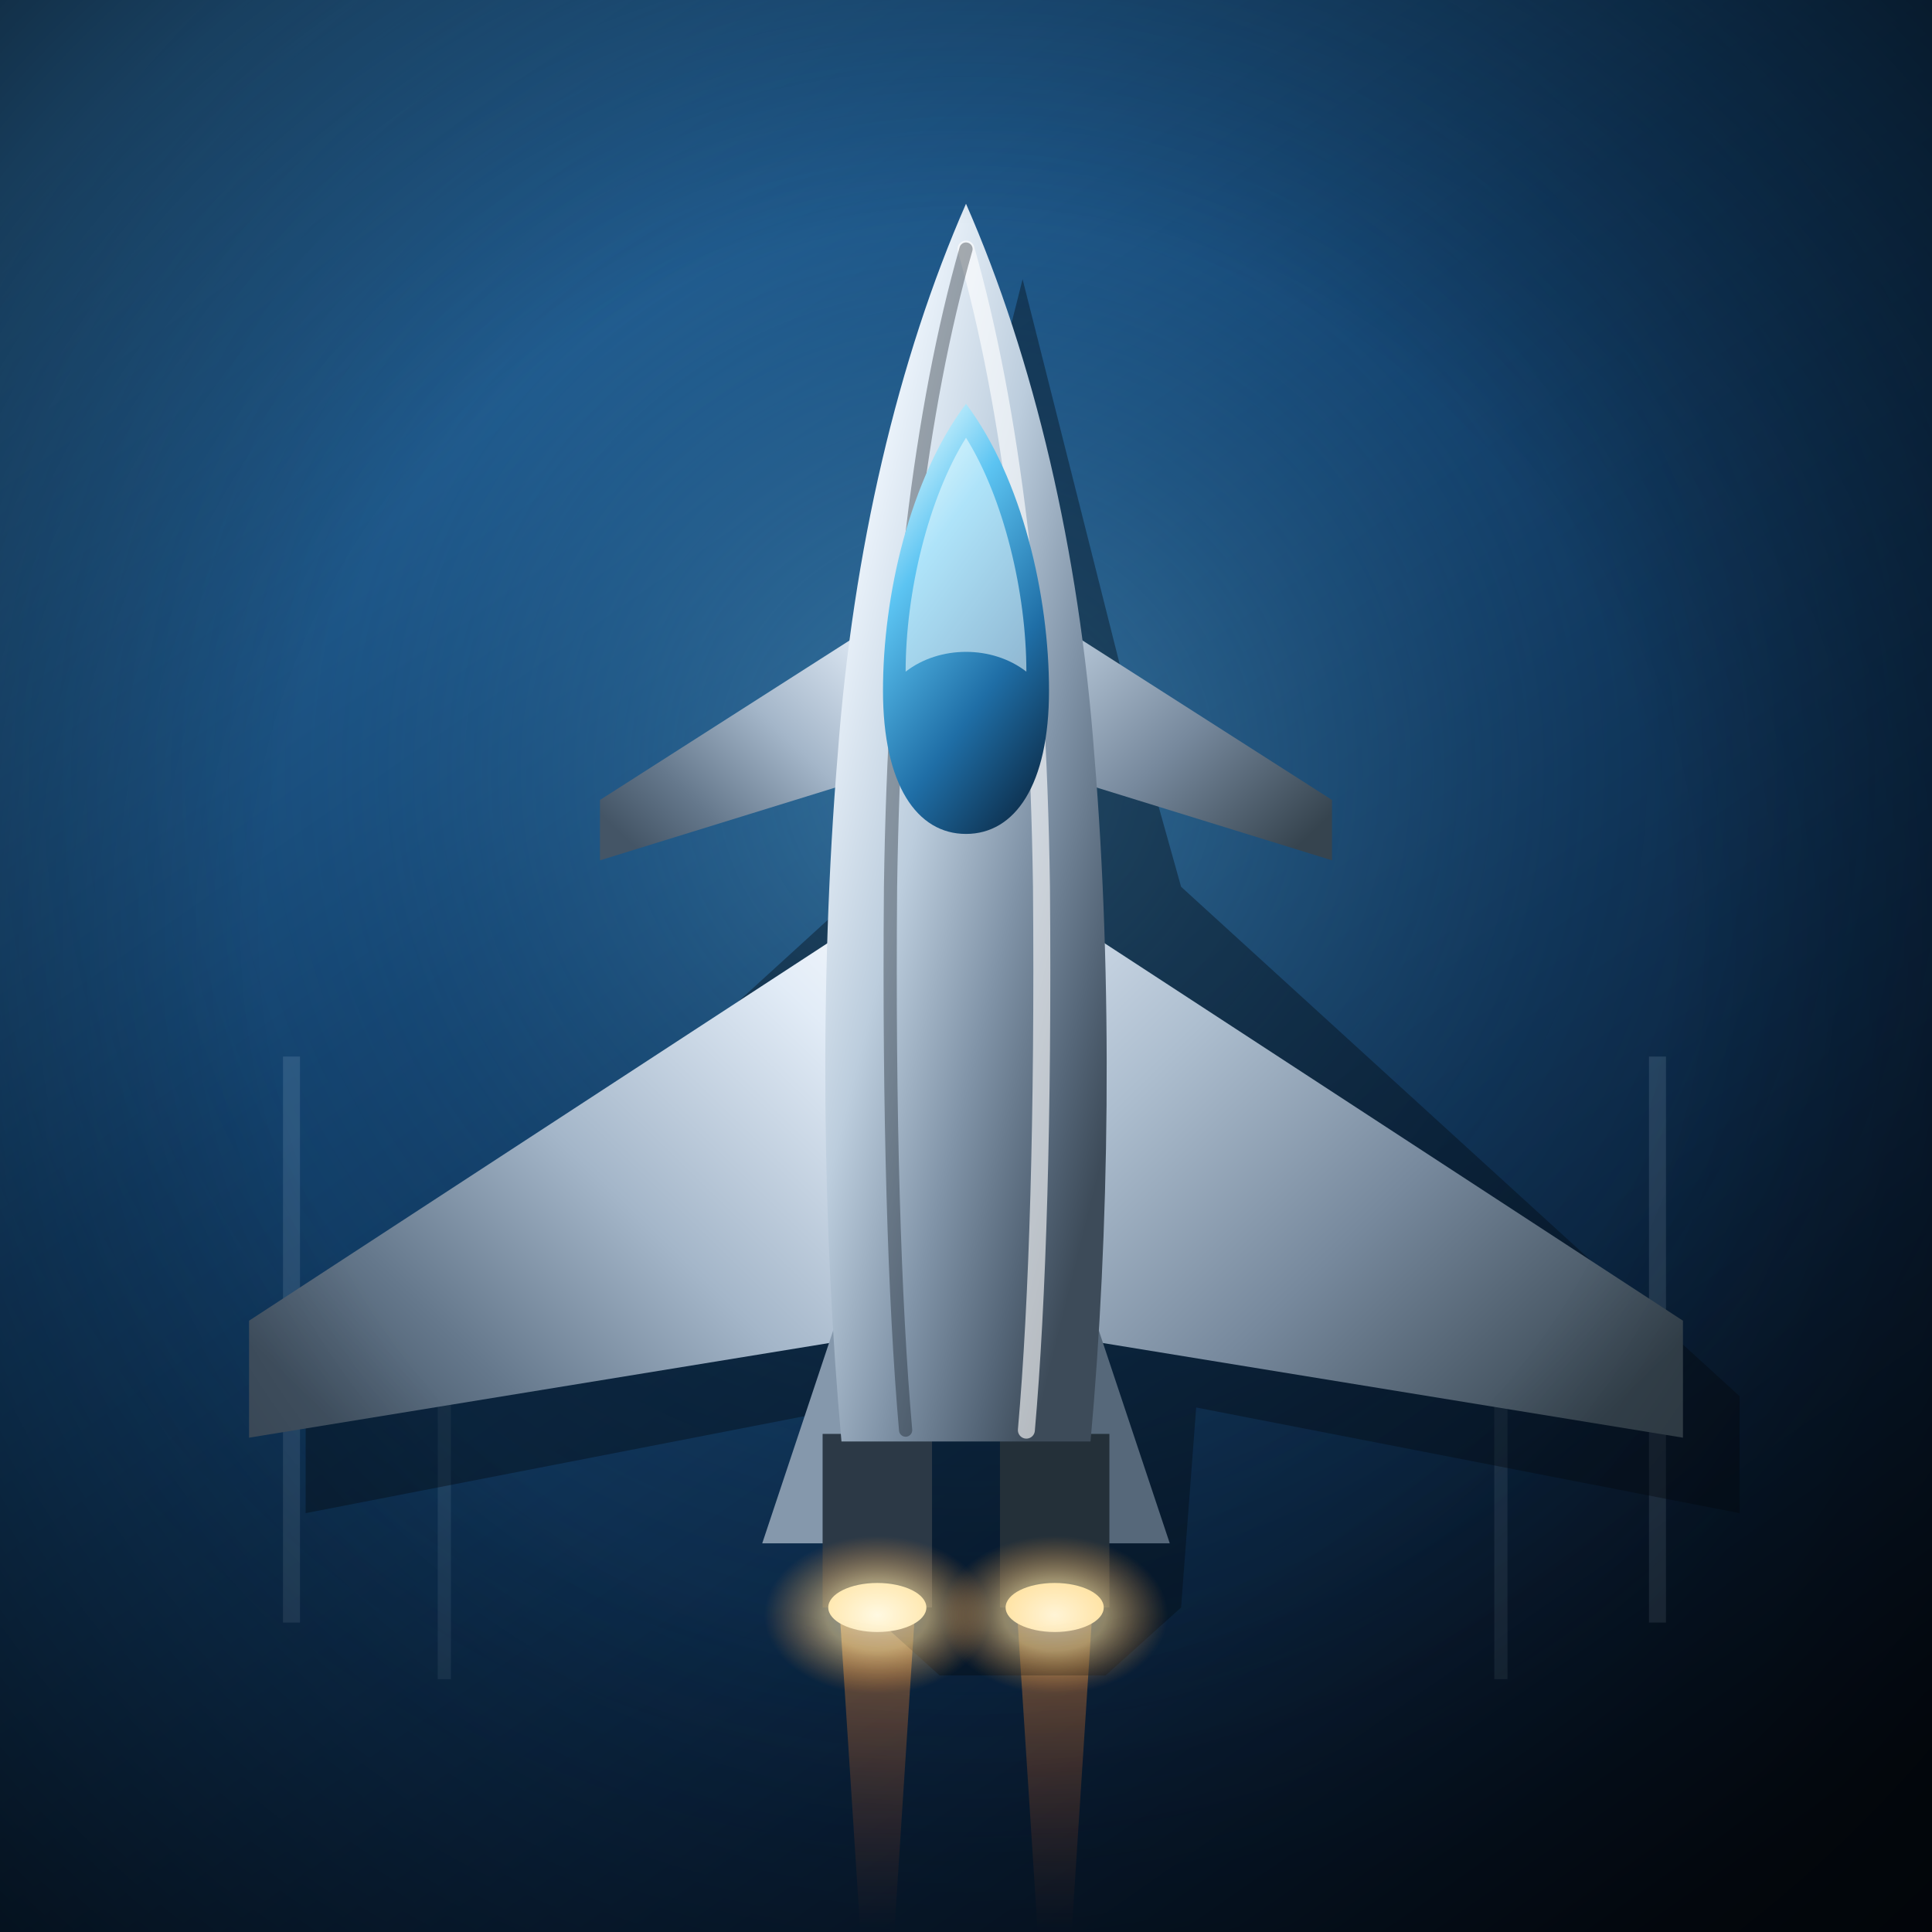
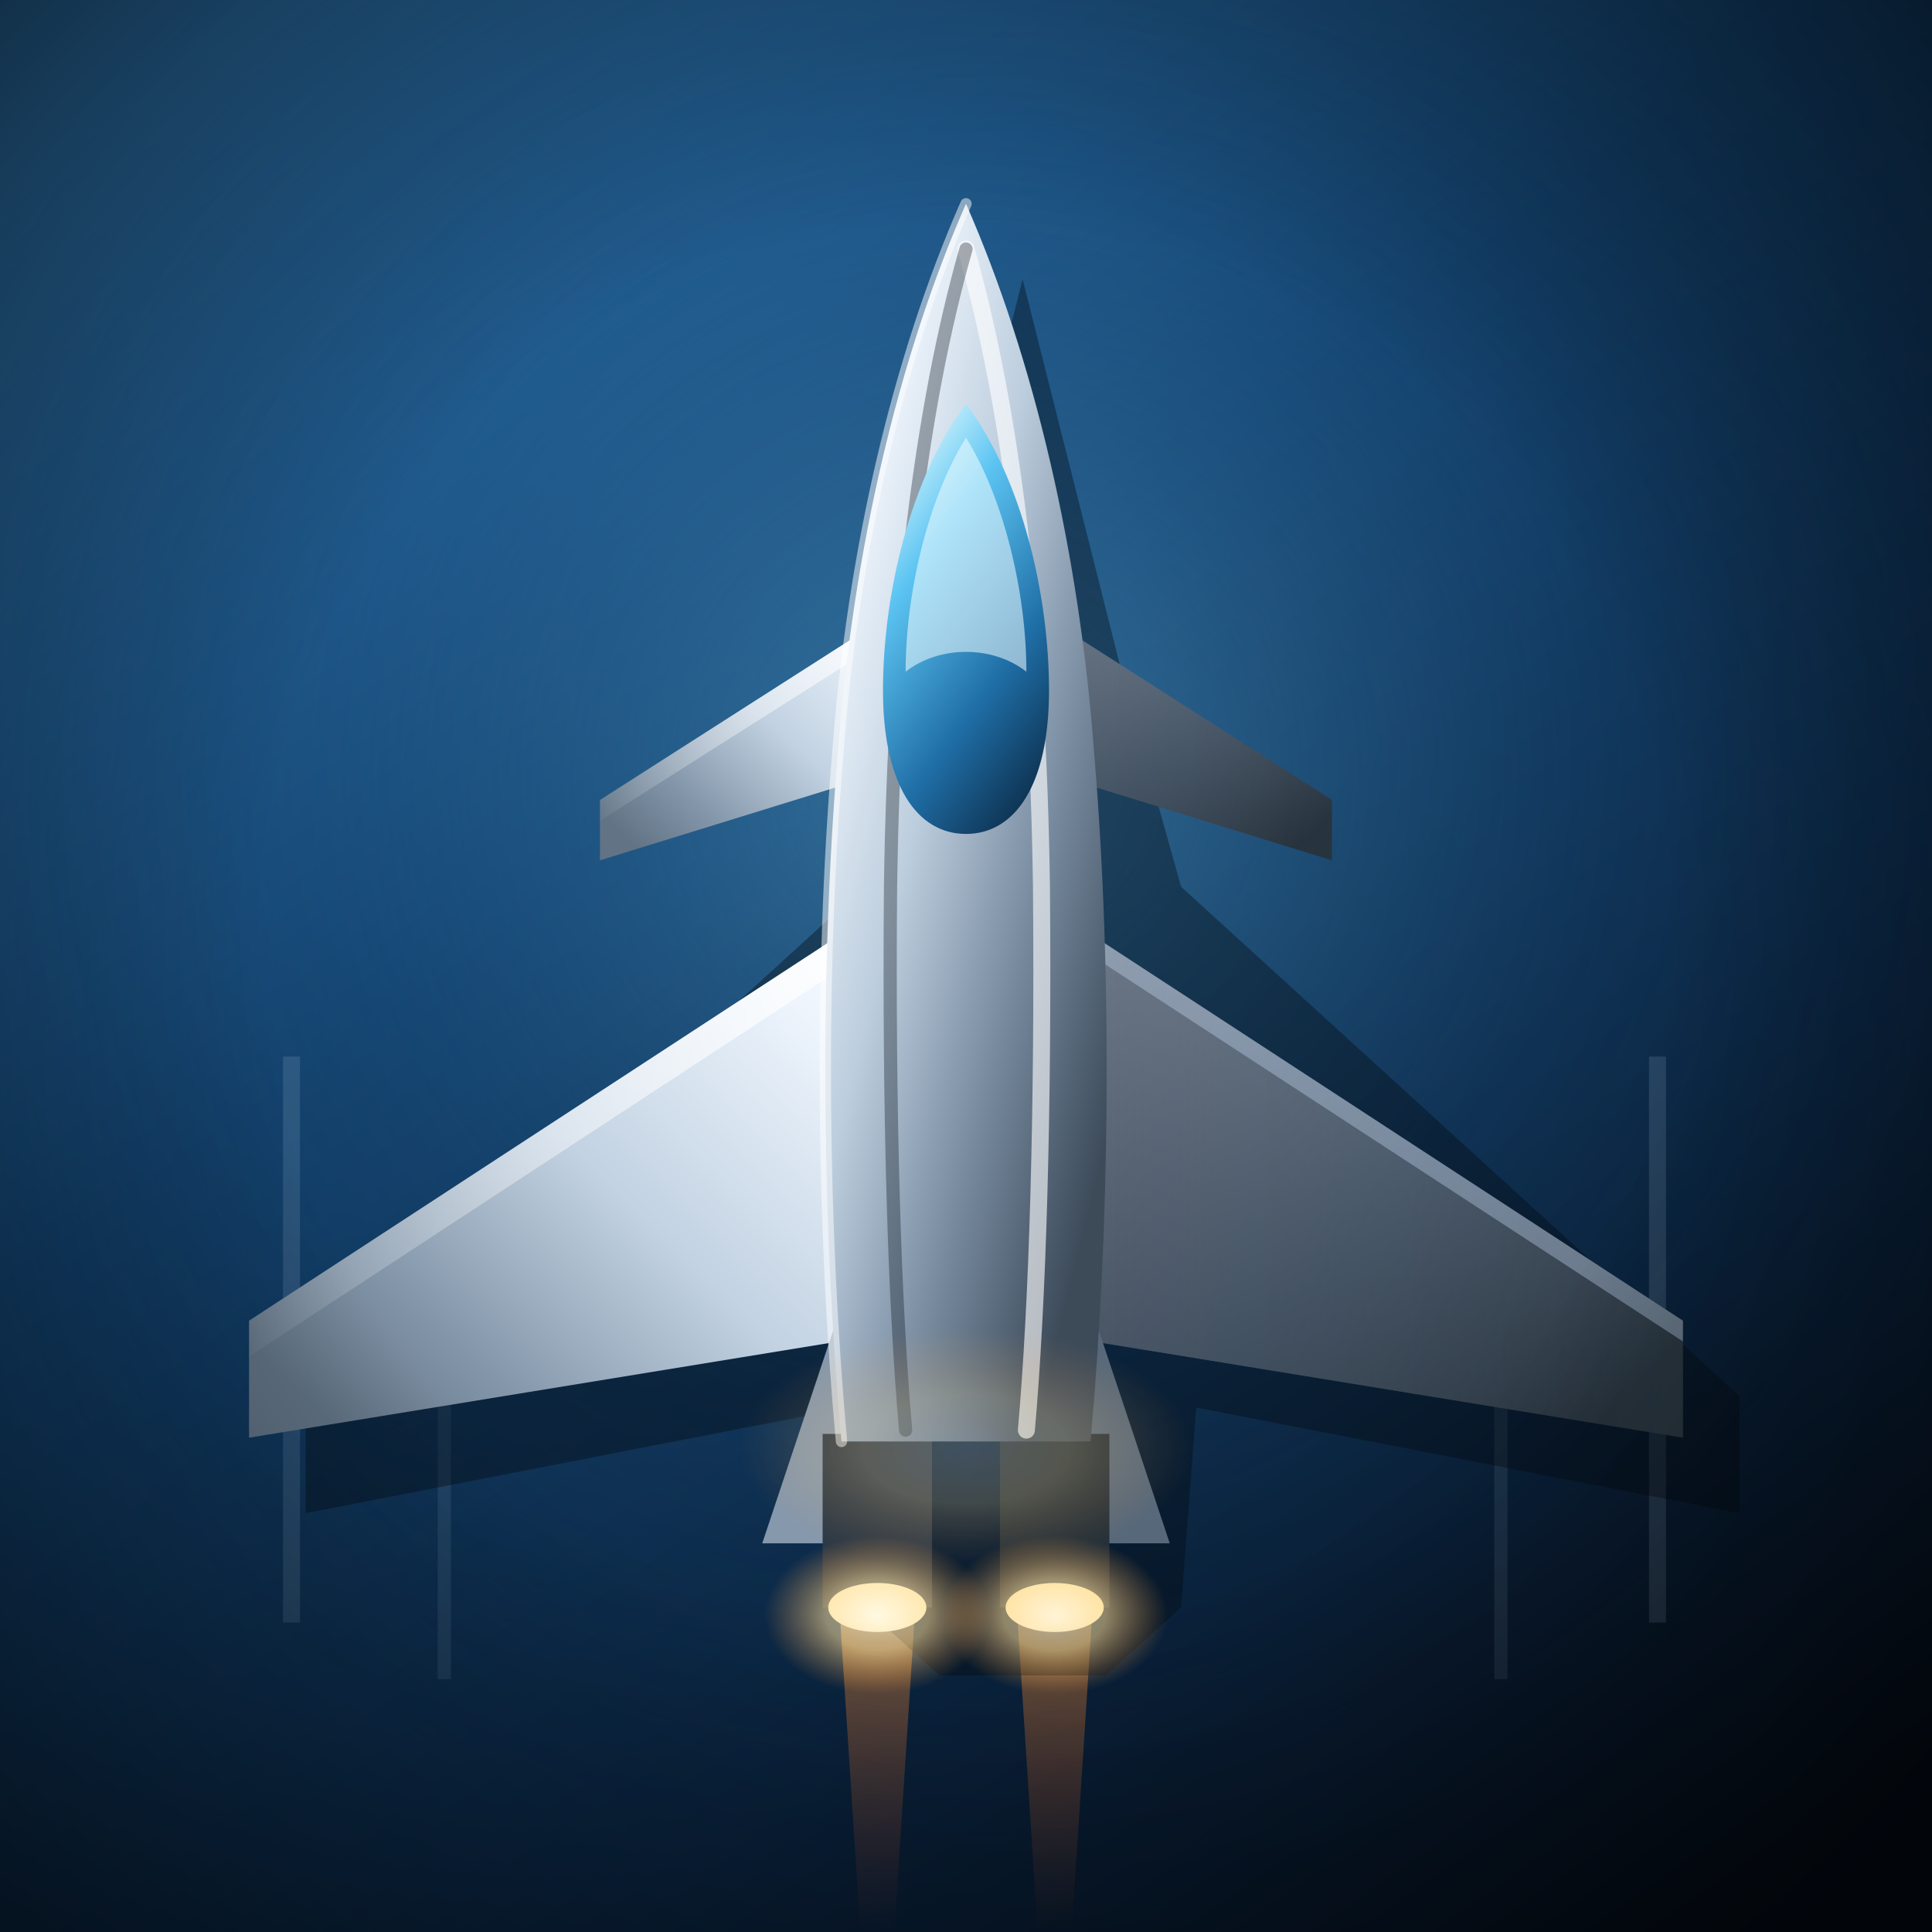
<svg xmlns="http://www.w3.org/2000/svg" viewBox="0 0 1024 1024" width="1024" height="1024">
  <defs>
    <linearGradient id="himmel" x1="0.15" y1="0" x2="0.85" y2="1">
      <stop offset="0" stop-color="#2a6ea6" />
      <stop offset="0.38" stop-color="#12406b" />
      <stop offset="0.72" stop-color="#0a2440" />
      <stop offset="1" stop-color="#050d18" />
    </linearGradient>
    <radialGradient id="halo" cx="0.5" cy="0.40" r="0.58">
      <stop offset="0" stop-color="#6fc4f0" stop-opacity="0.42" />
      <stop offset="0.55" stop-color="#2a6ea6" stop-opacity="0.14" />
      <stop offset="1" stop-color="#050d18" stop-opacity="0" />
    </radialGradient>
    <radialGradient id="vignette" cx="0.5" cy="0.48" r="0.72">
      <stop offset="0.5" stop-color="#000" stop-opacity="0" />
      <stop offset="1" stop-color="#000" stop-opacity="0.62" />
    </radialGradient>
    <linearGradient id="mL" x1="1" y1="0.1" x2="0.05" y2="0.9">
      <stop offset="0" stop-color="#ffffff" />
-       <stop offset="0.22" stop-color="#e2ecf7" />
-       <stop offset="0.55" stop-color="#a4b6c9" />
-       <stop offset="0.82" stop-color="#65788c" />
-       <stop offset="1" stop-color="#445566" />
+       <stop offset="0.22" stop-color="#eef5fd" />
+       <stop offset="0.55" stop-color="#c2d2e2" />
+       <stop offset="0.82" stop-color="#8497aa" />
+       <stop offset="1" stop-color="#617385" />
    </linearGradient>
    <linearGradient id="mR" x1="0" y1="0.1" x2="0.95" y2="0.9">
-       <stop offset="0" stop-color="#dde7f3" />
-       <stop offset="0.30" stop-color="#adbecf" />
-       <stop offset="0.62" stop-color="#77899d" />
-       <stop offset="1" stop-color="#36444f" />
+       <stop offset="0" stop-color="#b6c5d5" />
+       <stop offset="0.30" stop-color="#8b99ab" />
+       <stop offset="0.62" stop-color="#5b6c7e" />
+       <stop offset="1" stop-color="#2a3640" />
+     </linearGradient>
+     <linearGradient id="streifL" x1="1" y1="0" x2="0" y2="0">
+       <stop offset="0" stop-color="#ffffff" stop-opacity="0.90" />
+       <stop offset="0.45" stop-color="#ffffff" stop-opacity="0.52" />
+       <stop offset="1" stop-color="#ffffff" stop-opacity="0.04" />
+     </linearGradient>
+     <linearGradient id="schattenR" x1="0" y1="0" x2="1" y2="0">
+       <stop offset="0" stop-color="#050d18" stop-opacity="0.42" />
+       <stop offset="0.5" stop-color="#050d18" stop-opacity="0.24" />
+       <stop offset="1" stop-color="#050d18" stop-opacity="0.05" />
    </linearGradient>
    <linearGradient id="korpus" x1="0.12" y1="0" x2="0.9" y2="0.85">
      <stop offset="0" stop-color="#ffffff" />
      <stop offset="0.18" stop-color="#eaf2fa" />
      <stop offset="0.44" stop-color="#bccddd" />
      <stop offset="0.68" stop-color="#8194a8" />
      <stop offset="0.88" stop-color="#556678" />
      <stop offset="1" stop-color="#3d4b59" />
    </linearGradient>
    <linearGradient id="glas" x1="0.25" y1="0" x2="0.78" y2="1">
      <stop offset="0" stop-color="#dffaff" />
      <stop offset="0.28" stop-color="#5cc4f2" />
      <stop offset="0.68" stop-color="#1f6ea6" />
      <stop offset="1" stop-color="#0d2f4d" />
    </linearGradient>
    <linearGradient id="fahne" x1="0" y1="0" x2="0" y2="1">
      <stop offset="0" stop-color="#fff6d8" stop-opacity="0.95" />
      <stop offset="0.18" stop-color="#ffcf6a" stop-opacity="0.72" />
      <stop offset="0.45" stop-color="#ff8f34" stop-opacity="0.34" />
      <stop offset="1" stop-color="#ff5a1f" stop-opacity="0" />
    </linearGradient>
    <radialGradient id="kern" cx="0.5" cy="0.5" r="0.5">
      <stop offset="0" stop-color="#fffdf2" />
      <stop offset="0.45" stop-color="#ffdf9a" />
      <stop offset="1" stop-color="#ff9c3a" stop-opacity="0" />
    </radialGradient>
  </defs>
  <g id="grund">
    <rect width="1024" height="1024" fill="url(#himmel)" />
    <rect width="1024" height="1024" fill="url(#halo)" />
    <g fill="#dbeeff" opacity="0.16">
      <path d="M150 560 h9 v300 h-9 z" opacity="0.8" />
      <path d="M232 640 h7 v250 h-7 z" opacity="0.55" />
      <path d="M874 560 h9 v300 h-9 z" opacity="0.8" />
      <path d="M792 640 h7 v250 h-7 z" opacity="0.55" />
    </g>
  </g>
  <g>
    <path d="M441 792 L489 792 L474 1024 L456 1024 Z" fill="url(#fahne)" />
    <path d="M535 792 L583 792 L568 1024 L550 1024 Z" fill="url(#fahne)" />
  </g>
  <g transform="translate(30,40)" opacity="0.38">
    <path d="M512 108 L568 330 L596 430 L892 700 L892 762 L604 706 L596 812 L556 848 L468 848 L428 812 L420 706 L132 762 L132 700 L428 430 L456 330 Z" fill="#02070e" />
  </g>
  <path d="M512 452 L892 700 L892 762 L512 700 Z" fill="url(#mR)" />
+   <path d="M512 452 L892 700 L892 762 L512 700 Z" fill="url(#schattenR)" />
  <path d="M512 452 L132 700 L132 762 L512 700 Z" fill="url(#mL)" />
+   <path d="M512 452 L132 700 L132 719 L512 470 Z" fill="url(#streifL)" />
+   <path d="M512 452 L892 700 L892 711 L512 463 Z" fill="#cfe4ff" opacity="0.34" />
  <path d="M512 300 L706 424 L706 456 L512 396 Z" fill="url(#mR)" />
+   <path d="M512 300 L706 424 L706 456 L512 396 Z" fill="url(#schattenR)" />
  <path d="M512 300 L318 424 L318 456 L512 396 Z" fill="url(#mL)" />
+   <path d="M512 300 L318 424 L318 435 L512 312 Z" fill="url(#streifL)" />
  <path d="M468 626 L404 818 L448 818 L494 654 Z" fill="#8598ac" />
  <path d="M556 626 L620 818 L576 818 L530 654 Z" fill="#56687a" />
  <path d="M436 760 h58 v92 h-58 z" fill="#2c3946" />
  <path d="M530 760 h58 v92 h-58 z" fill="#243039" />
  <ellipse cx="465" cy="852" rx="26" ry="13" fill="#fff3cf" />
  <ellipse cx="559" cy="852" rx="26" ry="13" fill="#ffe9b4" />
  <ellipse cx="465" cy="856" rx="60" ry="42" fill="url(#kern)" opacity="0.55" />
  <ellipse cx="559" cy="856" rx="60" ry="42" fill="url(#kern)" opacity="0.55" />
  <path d="M512 108            C 548 190 572 292 580 400            C 590 520 588 654 578 764            L 446 764            C 436 654 434 520 444 400            C 452 292 476 190 512 108 Z" fill="url(#korpus)" />
  <path d="M512 132 C 536 216 550 330 552 470 C 553 590 550 690 544 758" stroke="#ffffff" stroke-opacity="0.62" stroke-width="9" fill="none" stroke-linecap="round" />
  <path d="M512 132 C 488 216 474 330 472 470 C 471 590 474 690 480 758" stroke="#0a141d" stroke-opacity="0.34" stroke-width="7" fill="none" stroke-linecap="round" />
+   <path d="M446 764 C 436 654 434 520 444 400 C 452 292 476 190 512 108" stroke="#ffffff" stroke-opacity="0.5" stroke-width="6" fill="none" stroke-linecap="round" />
+   <ellipse cx="512" cy="768" rx="120" ry="64" fill="url(#kern)" opacity="0.22" />
  <path d="M512 214 C 542 254 556 316 556 366 C 556 416 538 442 512 442            C 486 442 468 416 468 366 C 468 316 482 254 512 214 Z" fill="url(#glas)" />
  <path d="M512 232 C 532 264 544 314 544 356 C 526 342 498 342 480 356 C 480 314 492 264 512 232 Z" fill="#f2fdff" opacity="0.55" />
  <g id="schleier">
    <rect width="1024" height="1024" fill="url(#vignette)" />
  </g>
</svg>
